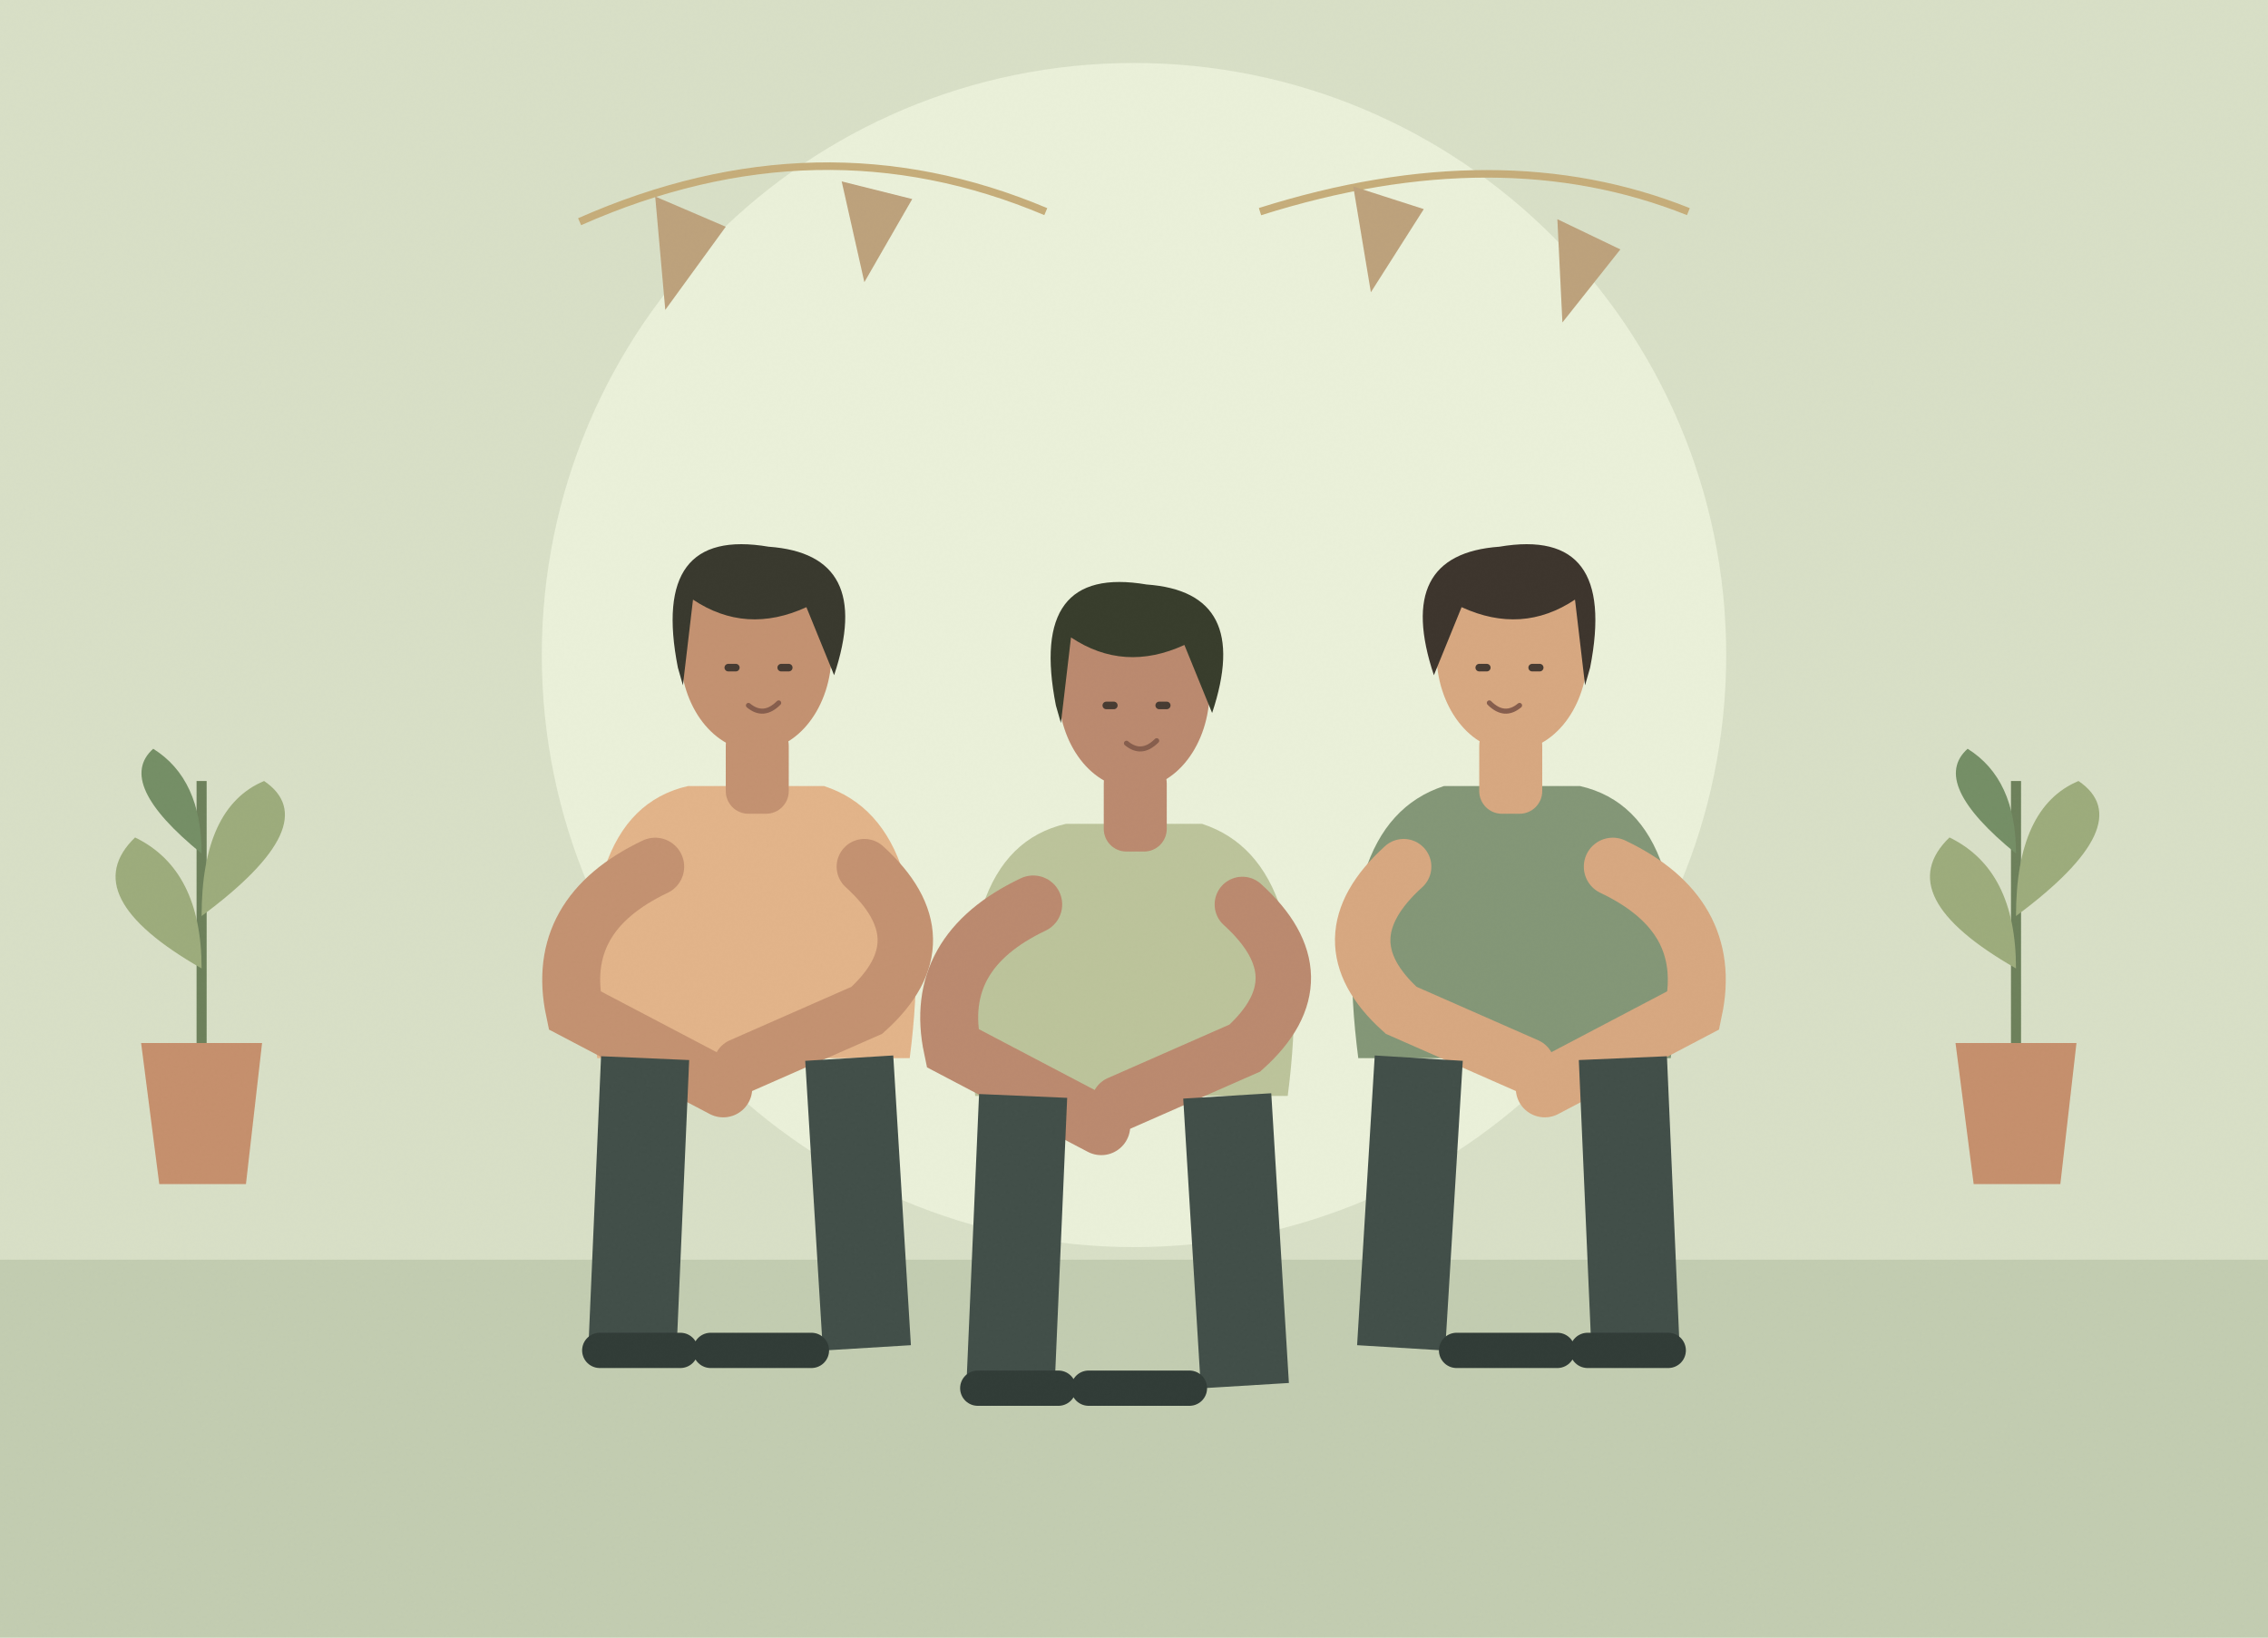
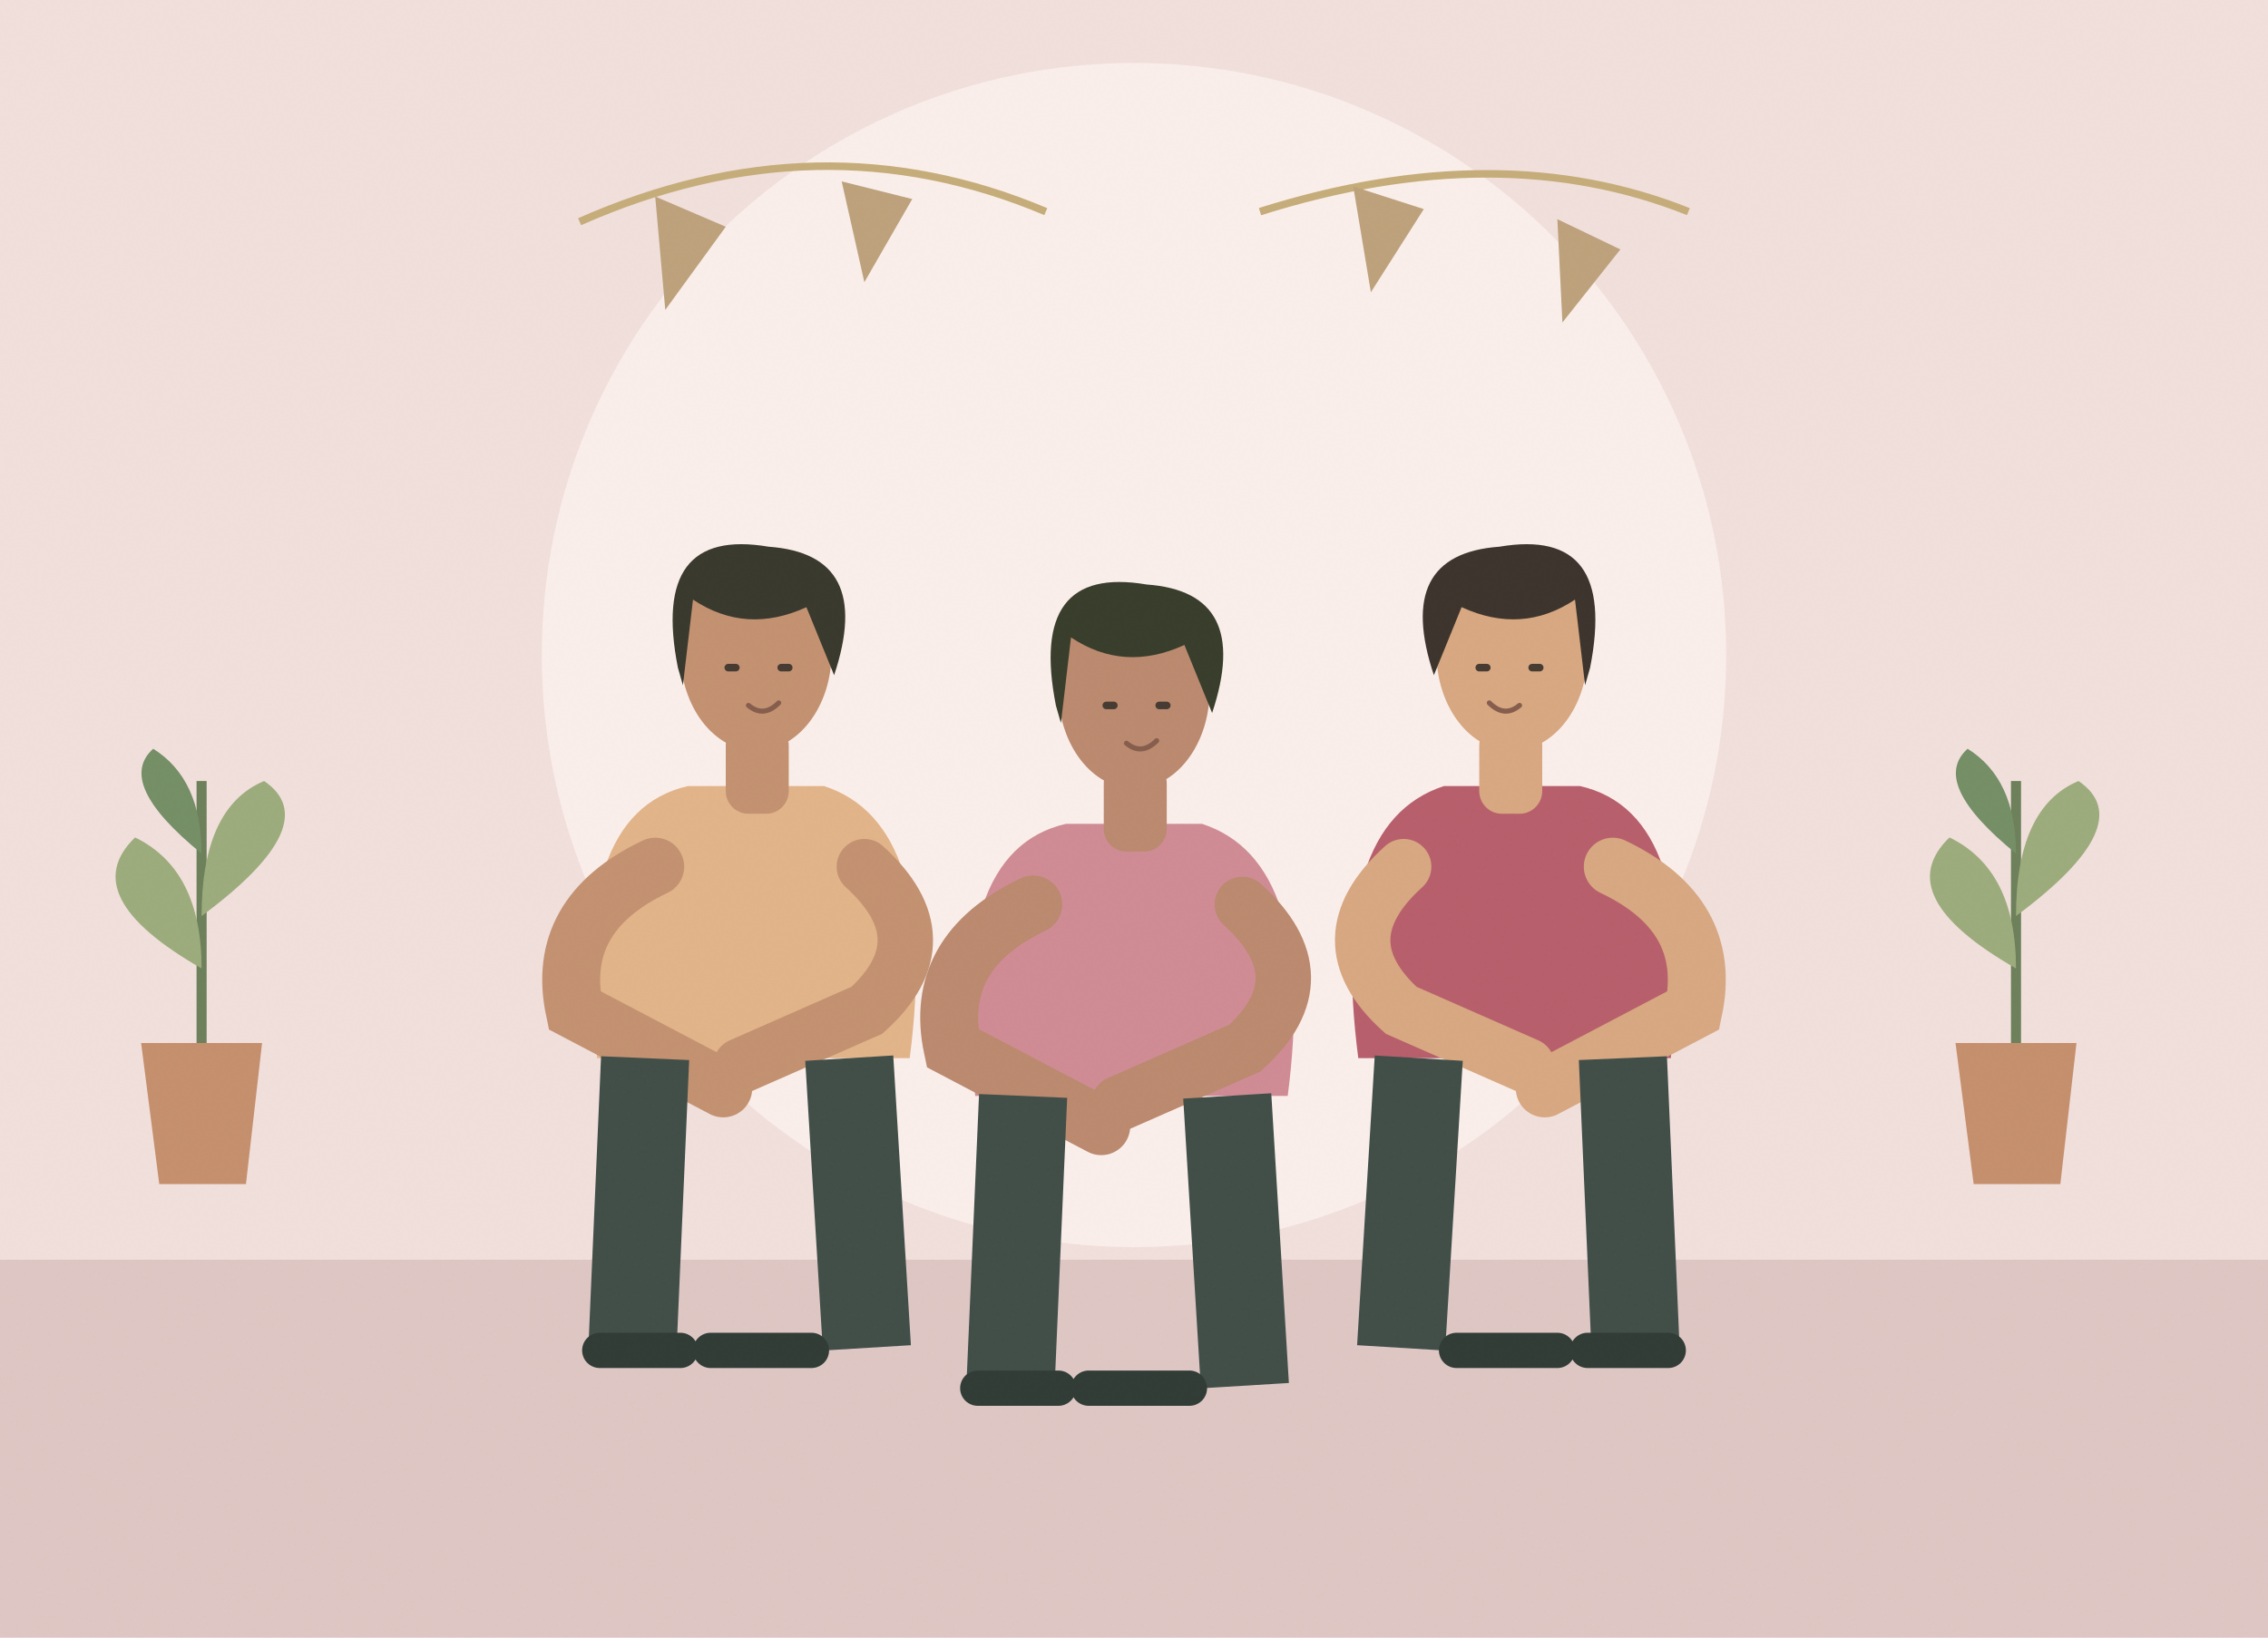
<svg xmlns="http://www.w3.org/2000/svg" width="900" height="650" viewBox="0 0 900 650">
-   <rect width="900" height="650" fill="#d8dfc6" />
-   <circle cx="450" cy="260" r="235" fill="#eaf0d9" />
-   <rect y="500" width="900" height="150" fill="#c2ccb0" />
+   <rect width="900" height="650" fill="#f1dfdc" />
+   <circle cx="450" cy="260" r="235" fill="#faeeea" />
+   <rect y="500" width="900" height="150" fill="#dec6c3" />
  <g transform="translate(80 310) scale(0.8)">
    <path d="M0 130V0" stroke="#6c805a" stroke-width="5" />
    <path d="M0 93Q-63 57-33 28Q0 44 0 93M0 67Q62 21 31 0Q0 13 0 67" fill="#9cab7b" />
    <path d="M0 36Q-43 1-24-16Q0-1 0 36" fill="#748e65" />
    <path d="M-30 130h60l-8 70h-43Z" fill="#c58f6c" />
  </g>
  <g transform="translate(800 310) scale(0.8)">
    <path d="M0 130V0" stroke="#6c805a" stroke-width="5" />
    <path d="M0 93Q-63 57-33 28Q0 44 0 93M0 67Q62 21 31 0Q0 13 0 67" fill="#9cab7b" />
    <path d="M0 36Q-43 1-24-16Q0-1 0 36" fill="#748e65" />
    <path d="M-30 130h60l-8 70h-43Z" fill="#c58f6c" />
  </g>
  <g transform="translate(300 295) ">
    <path d="M-63 125Q-75 28-27 17L27 17Q73 32 61 125Z" fill="#e2b389" />
    <path d="M-40 49Q-80 68-72 106L-13 137" fill="none" stroke="#c39170" stroke-width="23" stroke-linecap="round" />
    <path d="M43 49Q75 78 44 106L-6 128" fill="none" stroke="#c39170" stroke-width="22" stroke-linecap="round" />
    <rect x="-12" y="-8" width="25" height="36" rx="9" fill="#c39170" />
    <ellipse cy="-36" rx="30" ry="39" fill="#c39170" />
    <path d="M-31-30Q-42-86 5-78Q47-75 31-27L20-54Q-4-43-25-57L-29-23Z" fill="#38382d" />
    <path d="M-11-30h3m18 0h3" stroke="#463a31" stroke-width="3" stroke-linecap="round" />
    <path d="M-3-15q6 5 12-1" fill="none" stroke="#865d4c" stroke-width="2" stroke-linecap="round" />
    <path d="M-44 125L-49 240M37 125L44 240" stroke="#414e48" stroke-width="35" />
    <path d="M-62 241h32m12 0h40" stroke="#303b36" stroke-width="14" stroke-linecap="round" />
  </g>
  <g transform="translate(600 295) scale(-1 1)">
-     <path d="M-63 125Q-75 28-27 17L27 17Q73 32 61 125Z" fill="#839676" />
+     <path d="M-63 125Q-75 28-27 17L27 17Q73 32 61 125Z" fill="#b75e6b" />
    <path d="M-40 49Q-80 68-72 106L-13 137" fill="none" stroke="#d7a780" stroke-width="23" stroke-linecap="round" />
    <path d="M43 49Q75 78 44 106L-6 128" fill="none" stroke="#d7a780" stroke-width="22" stroke-linecap="round" />
    <rect x="-12" y="-8" width="25" height="36" rx="9" fill="#d7a780" />
    <ellipse cy="-36" rx="30" ry="39" fill="#d7a780" />
    <path d="M-31-30Q-42-86 5-78Q47-75 31-27L20-54Q-4-43-25-57L-29-23Z" fill="#3c342c" />
    <path d="M-11-30h3m18 0h3" stroke="#463a31" stroke-width="3" stroke-linecap="round" />
    <path d="M-3-15q6 5 12-1" fill="none" stroke="#865d4c" stroke-width="2" stroke-linecap="round" />
    <path d="M-44 125L-49 240M37 125L44 240" stroke="#414e48" stroke-width="35" />
    <path d="M-62 241h32m12 0h40" stroke="#303b36" stroke-width="14" stroke-linecap="round" />
  </g>
  <g transform="translate(0 40)">
    <g transform="translate(450 270) ">
-       <path d="M-63 125Q-75 28-27 17L27 17Q73 32 61 125Z" fill="#bbc39a" />
+       <path d="M-63 125Q-75 28-27 17L27 17Q73 32 61 125Z" fill="#cf8b94" />
      <path d="M-40 49Q-80 68-72 106L-13 137" fill="none" stroke="#ba896e" stroke-width="23" stroke-linecap="round" />
      <path d="M43 49Q75 78 44 106L-6 128" fill="none" stroke="#ba896e" stroke-width="22" stroke-linecap="round" />
      <rect x="-12" y="-8" width="25" height="36" rx="9" fill="#ba896e" />
      <ellipse cy="-36" rx="30" ry="39" fill="#ba896e" />
      <path d="M-31-30Q-42-86 5-78Q47-75 31-27L20-54Q-4-43-25-57L-29-23Z" fill="#373c2b" />
      <path d="M-11-30h3m18 0h3" stroke="#463a31" stroke-width="3" stroke-linecap="round" />
      <path d="M-3-15q6 5 12-1" fill="none" stroke="#865d4c" stroke-width="2" stroke-linecap="round" />
      <path d="M-44 125L-49 240M37 125L44 240" stroke="#414e48" stroke-width="35" />
      <path d="M-62 241h32m12 0h40" stroke="#303b36" stroke-width="14" stroke-linecap="round" />
    </g>
  </g>
  <path d="M230 88q95-42 185-4m85 0q95-30 170 0" fill="none" stroke="#c5ac79" stroke-width="3" />
  <path d="M260 78l28 12-24 33m70-51l28 7-19 33m194-38l28 9-21 33m74-29l25 12-23 29" fill="#bca17b" />
  <filter id="grain">
    <feTurbulence type="fractalNoise" baseFrequency=".8" numOctaves="3" stitchTiles="stitch" />
    <feColorMatrix type="saturate" values="0" />
    <feComponentTransfer>
      <feFuncA type="linear" slope=".035" />
    </feComponentTransfer>
  </filter>
  <rect width="900" height="650" filter="url(#grain)" opacity=".5" />
</svg>
